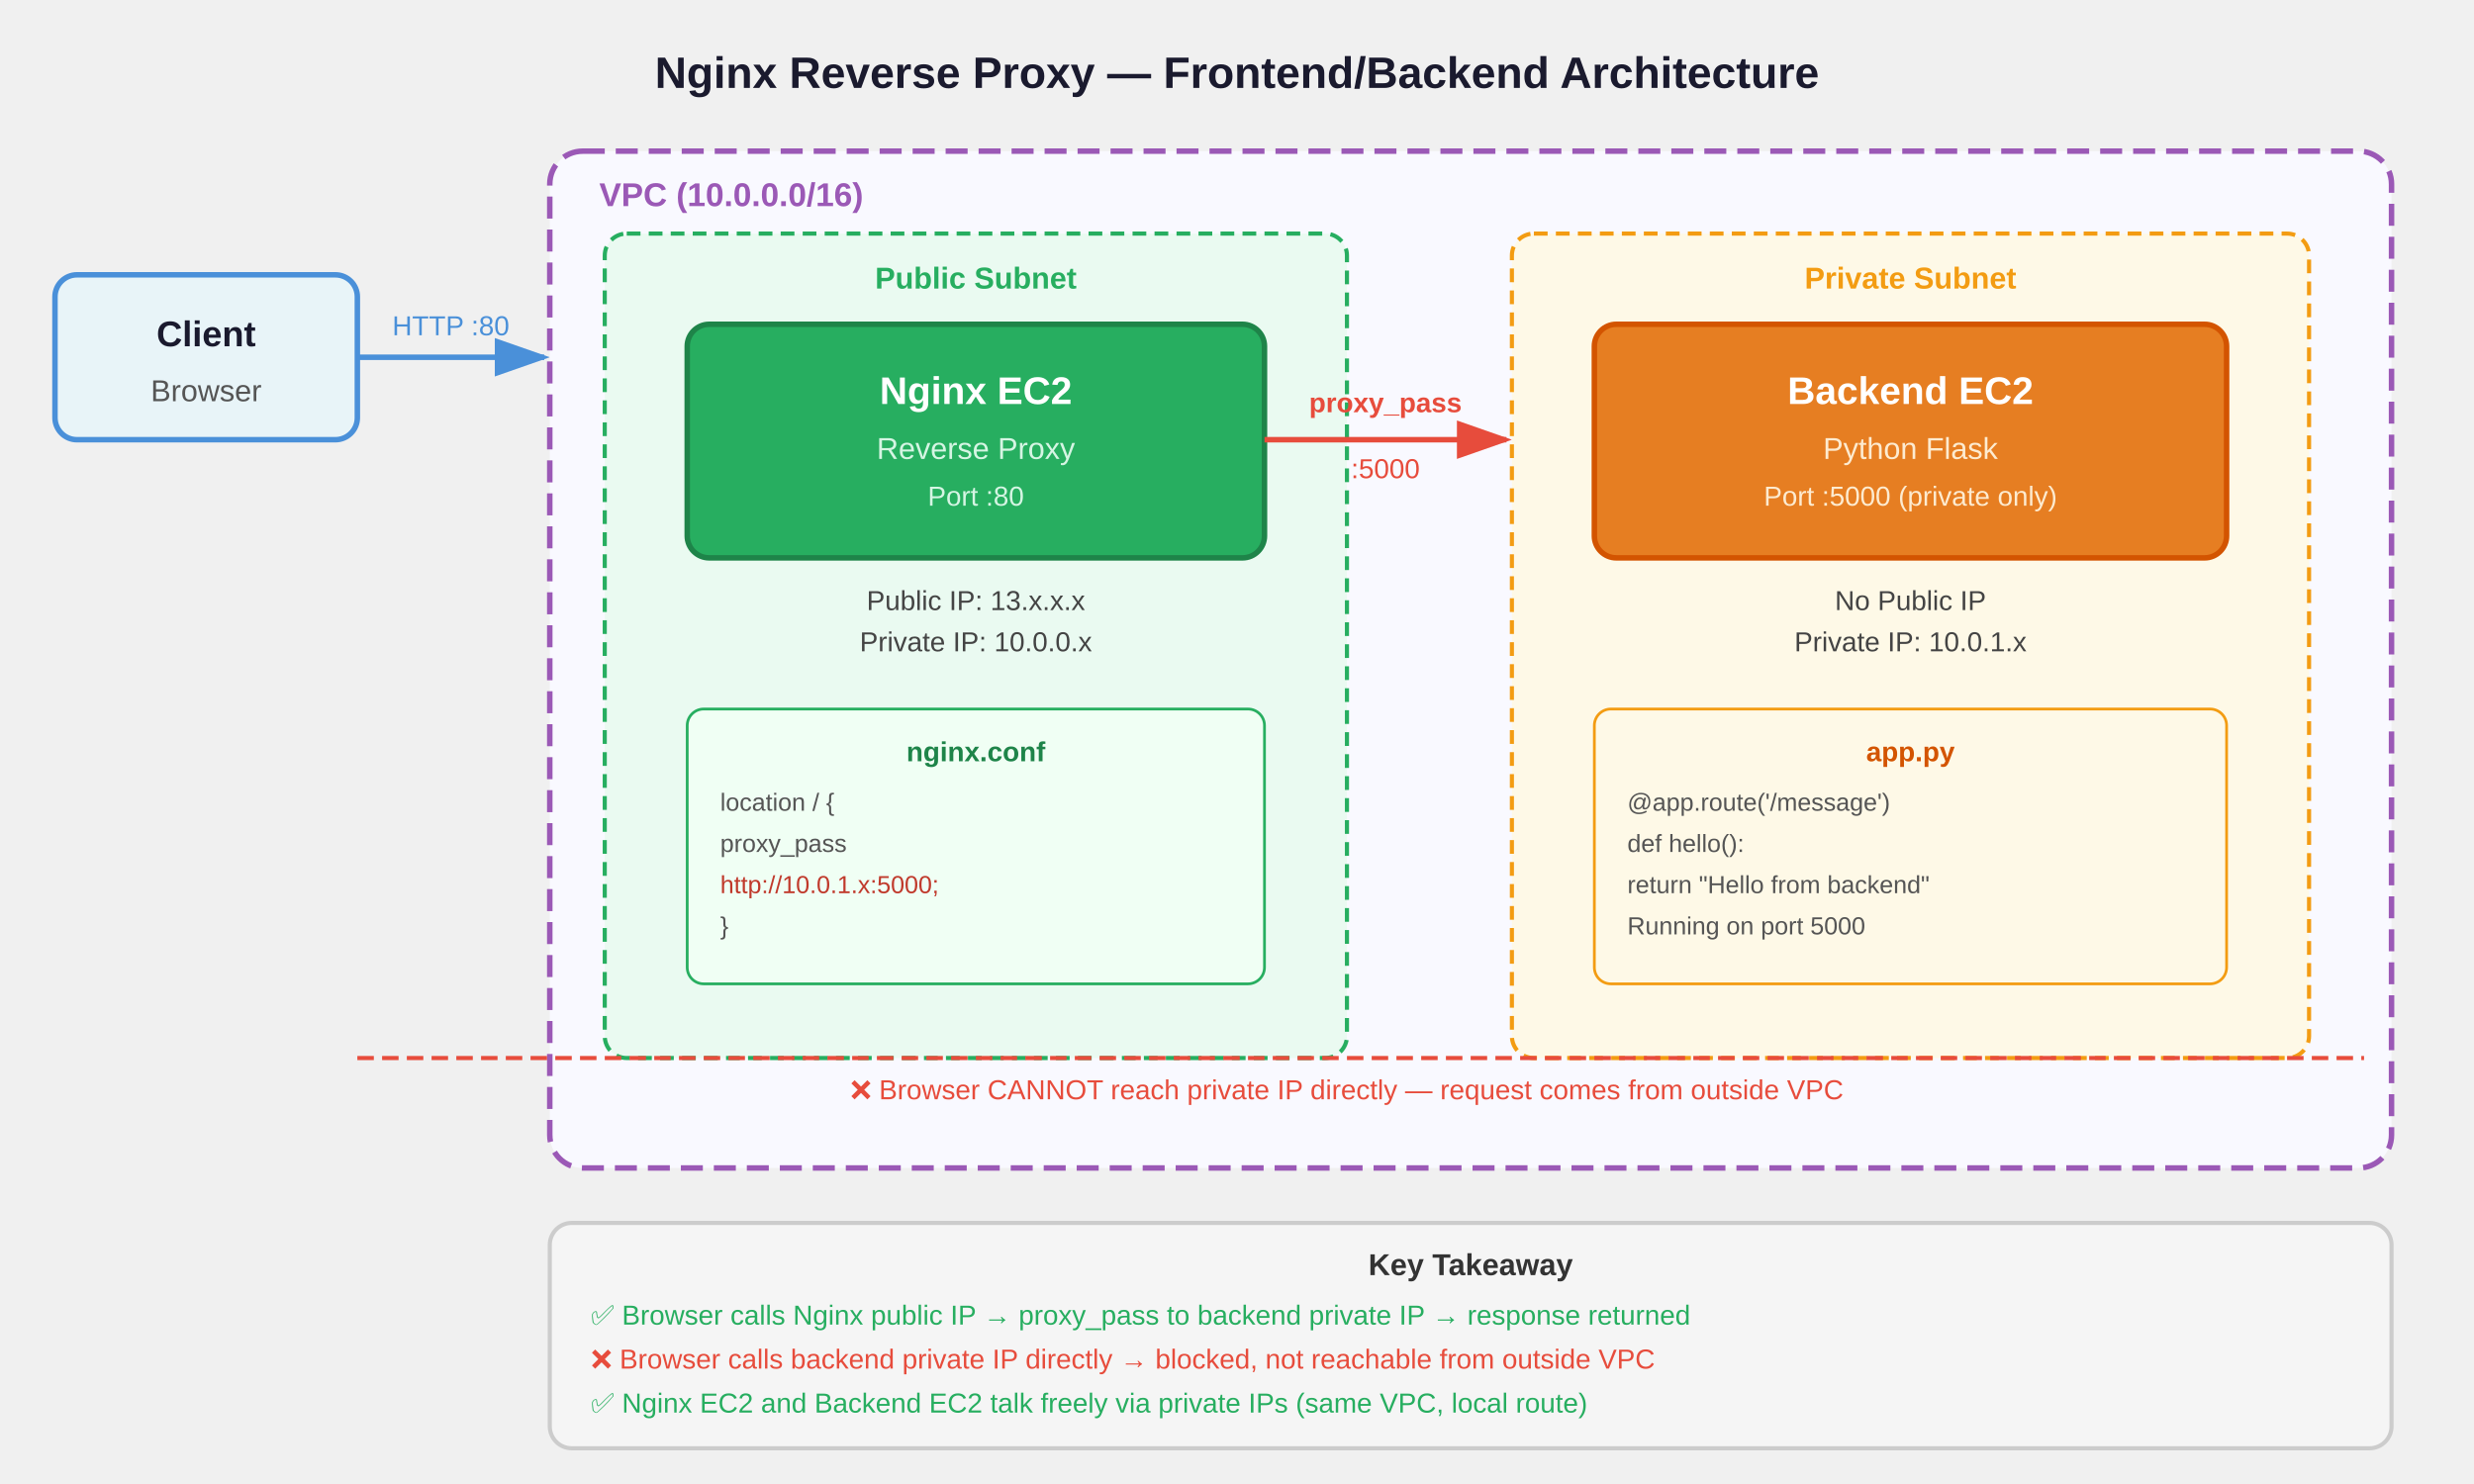
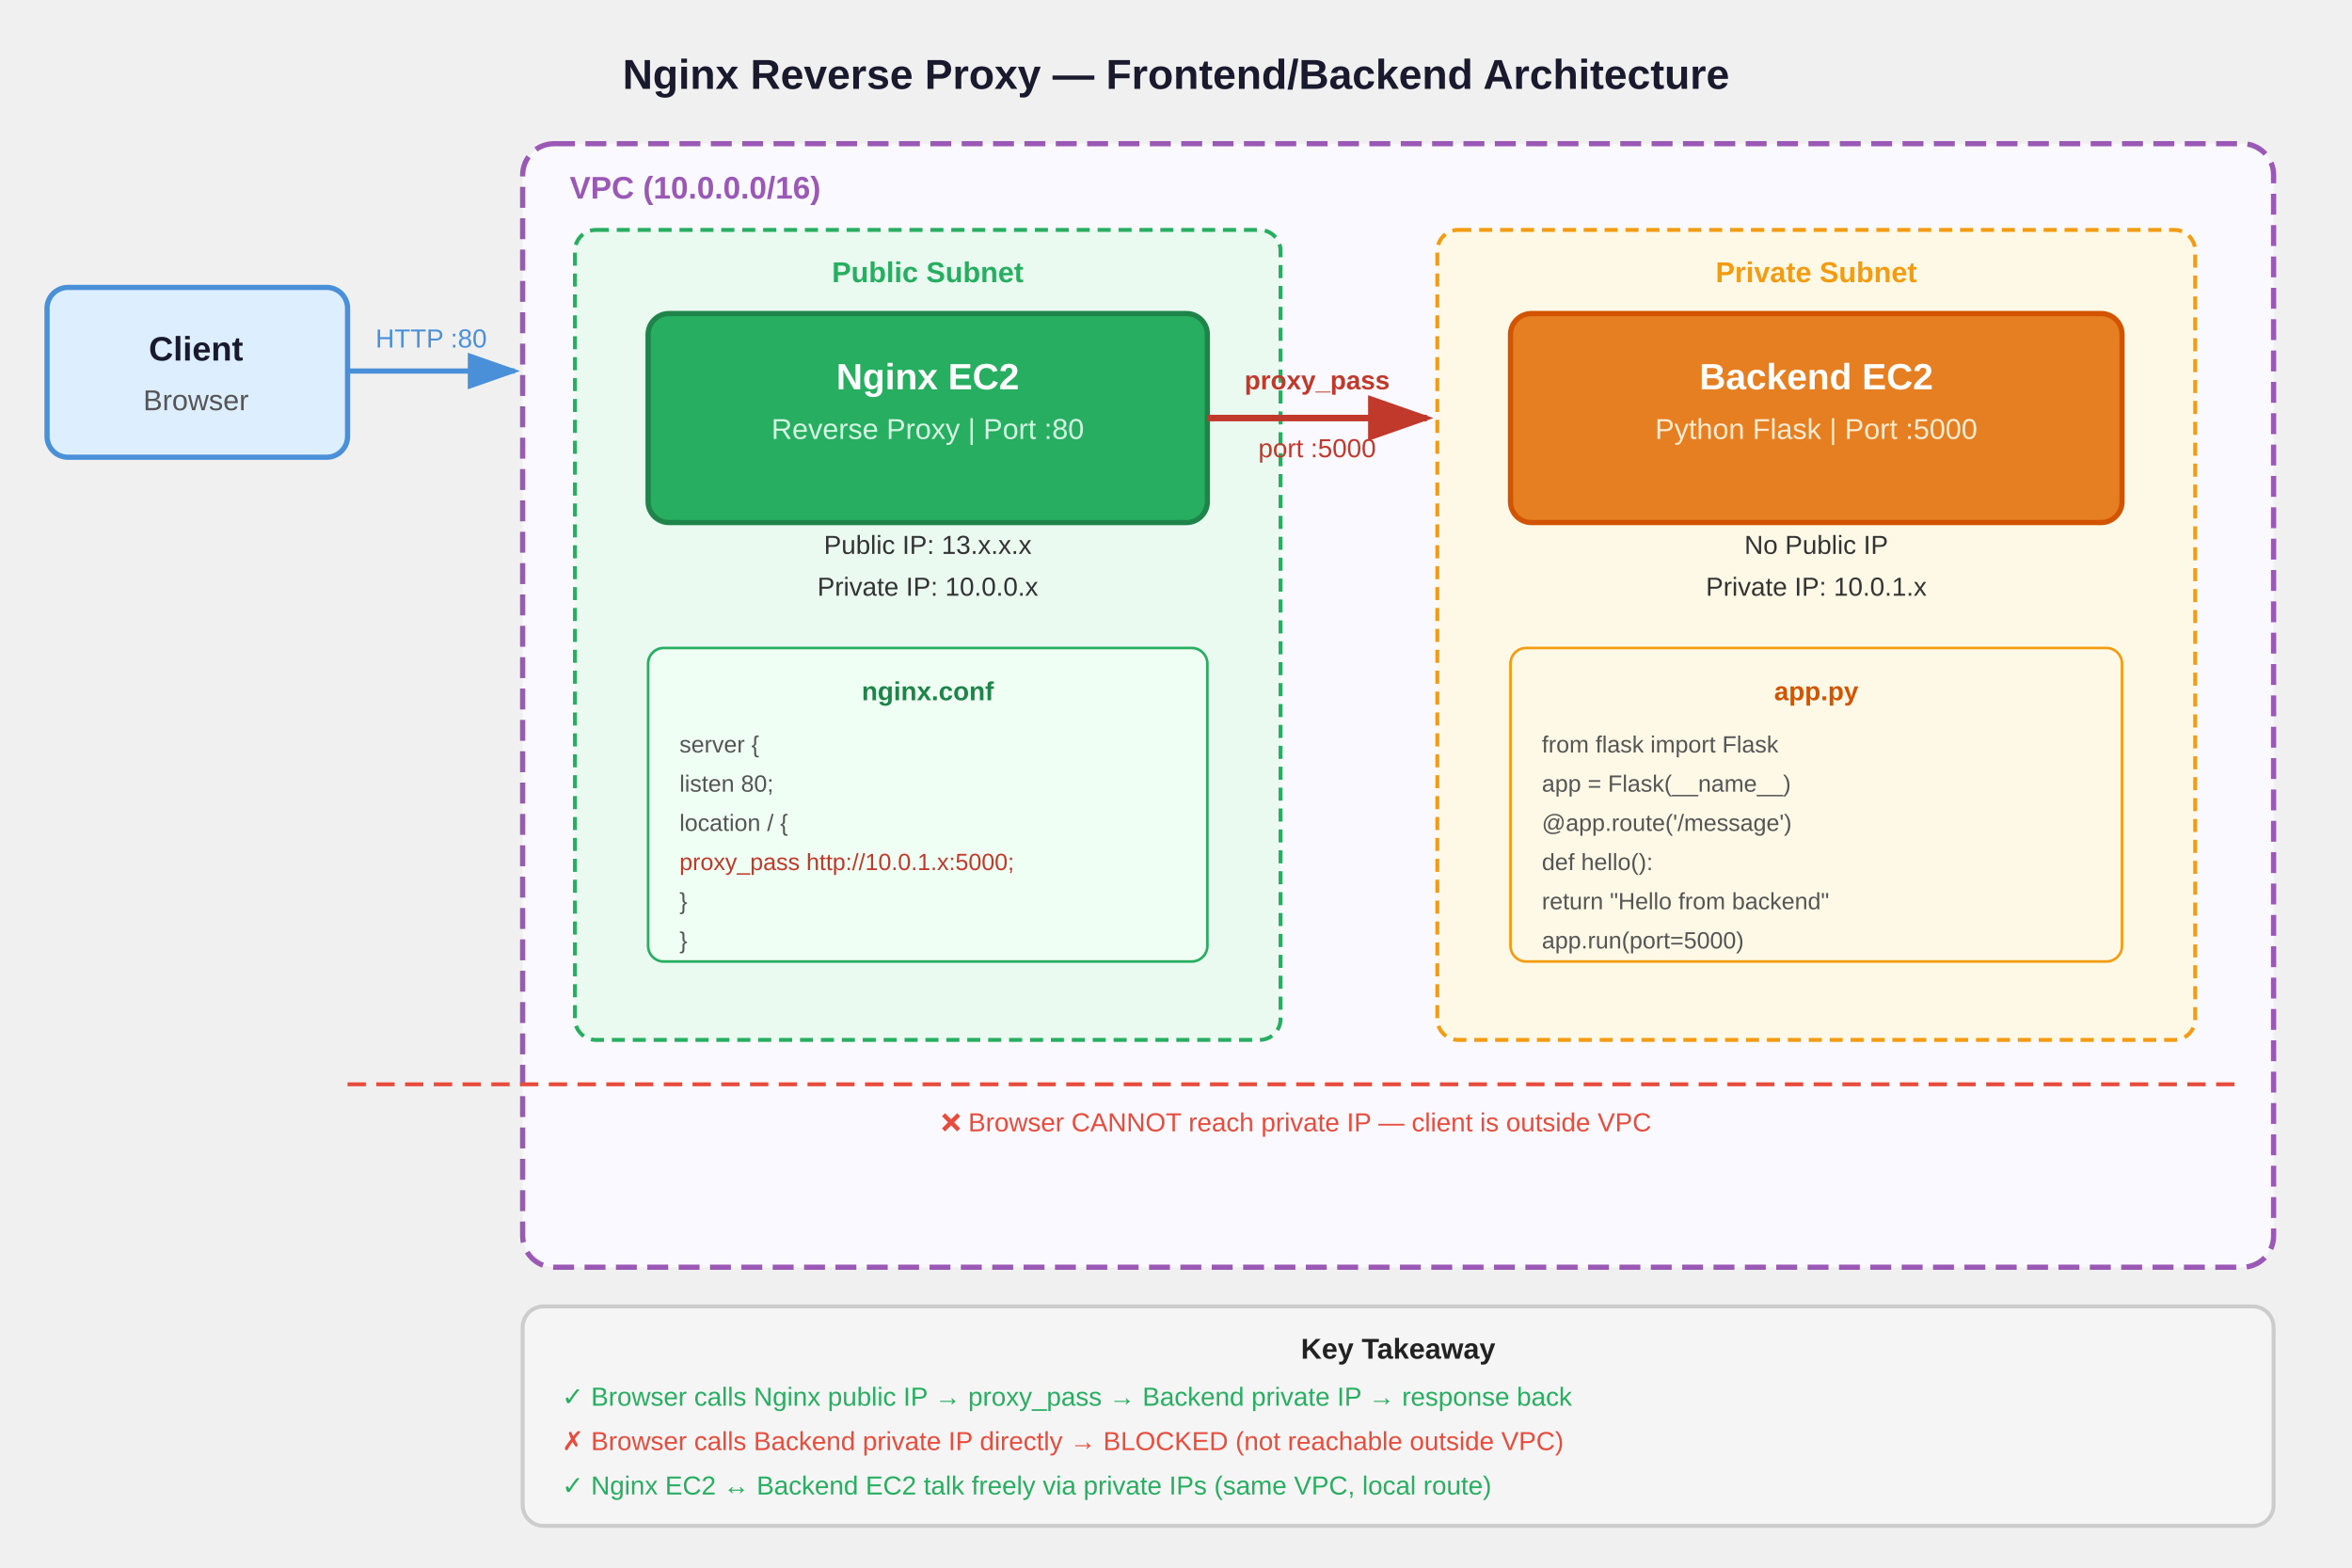
- <svg xmlns="http://www.w3.org/2000/svg" width="900" height="540" style="background:#ffffff;font-family:Arial,sans-serif">
-   <text x="450" y="32" text-anchor="middle" font-size="16" font-weight="bold" fill="#1a1a2e">Nginx Reverse Proxy — Frontend/Backend Architecture</text>
+ <svg xmlns="http://www.w3.org/2000/svg" width="900" height="600" style="background:#ffffff;font-family:Arial,sans-serif">
  <defs>
-     <marker id="arrow-blue" markerWidth="10" markerHeight="7" refX="9" refY="3.5" orient="auto">
-       <polygon points="0 0, 10 3.5, 0 7" fill="#4a90d9" />
+     <marker id="ab" markerWidth="10" markerHeight="7" refX="9" refY="3.5" orient="auto">
+       <polygon points="0 0,10 3.5,0 7" fill="#4a90d9" />
    </marker>
-     <marker id="arrow-red" markerWidth="10" markerHeight="7" refX="9" refY="3.5" orient="auto">
-       <polygon points="0 0, 10 3.5, 0 7" fill="#e74c3c" />
+     <marker id="ar" markerWidth="10" markerHeight="7" refX="9" refY="3.5" orient="auto">
+       <polygon points="0 0,10 3.5,0 7" fill="#c0392b" />
    </marker>
  </defs>
-   <rect x="20" y="100" width="110" height="60" rx="8" fill="#e8f4f8" stroke="#4a90d9" stroke-width="2" />
-   <text x="75" y="126" text-anchor="middle" font-size="13" font-weight="bold" fill="#1a1a2e">Client</text>
-   <text x="75" y="146" text-anchor="middle" font-size="11" fill="#555">Browser</text>
-   <line x1="130" y1="130" x2="198" y2="130" stroke="#4a90d9" stroke-width="2" marker-end="url(#arrow-blue)" />
-   <text x="164" y="122" text-anchor="middle" font-size="10" fill="#4a90d9">HTTP :80</text>
-   <rect x="200" y="55" width="670" height="370" rx="12" fill="#f9f9ff" stroke="#9b59b6" stroke-width="2" stroke-dasharray="8,4" />
-   <text x="218" y="75" font-size="12" fill="#9b59b6" font-weight="bold">VPC (10.0.0.0/16)</text>
-   <rect x="220" y="85" width="270" height="300" rx="8" fill="#eafaf1" stroke="#27ae60" stroke-width="1.5" stroke-dasharray="5,3" />
-   <text x="355" y="105" text-anchor="middle" font-size="11" font-weight="bold" fill="#27ae60">Public Subnet</text>
-   <rect x="250" y="118" width="210" height="85" rx="8" fill="#27ae60" stroke="#1e8449" stroke-width="2" />
-   <text x="355" y="147" text-anchor="middle" font-size="14" font-weight="bold" fill="#ffffff">Nginx EC2</text>
-   <text x="355" y="167" text-anchor="middle" font-size="11" fill="#d5f5e3">Reverse Proxy</text>
-   <text x="355" y="184" text-anchor="middle" font-size="10" fill="#d5f5e3">Port :80</text>
-   <text x="355" y="222" text-anchor="middle" font-size="10" fill="#444">Public IP: 13.x.x.x</text>
-   <text x="355" y="237" text-anchor="middle" font-size="10" fill="#444">Private IP: 10.0.0.x</text>
-   <rect x="250" y="258" width="210" height="100" rx="6" fill="#f0fff4" stroke="#27ae60" stroke-width="1" />
-   <text x="355" y="277" text-anchor="middle" font-size="10" font-weight="bold" fill="#1e8449">nginx.conf</text>
-   <text x="262" y="295" font-size="9" fill="#555">location / {</text>
-   <text x="262" y="310" font-size="9" fill="#555">  proxy_pass</text>
-   <text x="262" y="325" font-size="9" fill="#c0392b">  http://10.0.1.x:5000;</text>
-   <text x="262" y="340" font-size="9" fill="#555">}</text>
-   <line x1="460" y1="160" x2="548" y2="160" stroke="#e74c3c" stroke-width="2" marker-end="url(#arrow-red)" />
-   <text x="504" y="150" text-anchor="middle" font-size="10" font-weight="bold" fill="#e74c3c">proxy_pass</text>
-   <text x="504" y="174" text-anchor="middle" font-size="10" fill="#e74c3c">:5000</text>
-   <rect x="550" y="85" width="290" height="300" rx="8" fill="#fef9e7" stroke="#f39c12" stroke-width="1.5" stroke-dasharray="5,3" />
-   <text x="695" y="105" text-anchor="middle" font-size="11" font-weight="bold" fill="#f39c12">Private Subnet</text>
-   <rect x="580" y="118" width="230" height="85" rx="8" fill="#e67e22" stroke="#d35400" stroke-width="2" />
-   <text x="695" y="147" text-anchor="middle" font-size="14" font-weight="bold" fill="#ffffff">Backend EC2</text>
-   <text x="695" y="167" text-anchor="middle" font-size="11" fill="#fdebd0">Python Flask</text>
-   <text x="695" y="184" text-anchor="middle" font-size="10" fill="#fdebd0">Port :5000 (private only)</text>
-   <text x="695" y="222" text-anchor="middle" font-size="10" fill="#444">No Public IP</text>
-   <text x="695" y="237" text-anchor="middle" font-size="10" fill="#444">Private IP: 10.0.1.x</text>
-   <rect x="580" y="258" width="230" height="100" rx="6" fill="#fef9e7" stroke="#f39c12" stroke-width="1" />
-   <text x="695" y="277" text-anchor="middle" font-size="10" font-weight="bold" fill="#d35400">app.py</text>
-   <text x="592" y="295" font-size="9" fill="#555">@app.route('/message')</text>
-   <text x="592" y="310" font-size="9" fill="#555">def hello():</text>
-   <text x="592" y="325" font-size="9" fill="#555">  return "Hello from backend"</text>
-   <text x="592" y="340" font-size="9" fill="#555">Running on port 5000</text>
-   <line x1="130" y1="385" x2="860" y2="385" stroke="#e74c3c" stroke-width="1.5" stroke-dasharray="6,3" />
-   <text x="490" y="400" text-anchor="middle" font-size="10" fill="#e74c3c">❌  Browser CANNOT reach private IP directly — request comes from outside VPC</text>
-   <rect x="200" y="445" width="670" height="82" rx="8" fill="#f5f5f5" stroke="#cccccc" stroke-width="1.5" />
-   <text x="535" y="464" text-anchor="middle" font-size="11" font-weight="bold" fill="#333">Key Takeaway</text>
-   <text x="215" y="482" font-size="10" fill="#27ae60">✅  Browser calls Nginx public IP → proxy_pass to backend private IP → response returned</text>
-   <text x="215" y="498" font-size="10" fill="#e74c3c">❌  Browser calls backend private IP directly → blocked, not reachable from outside VPC</text>
-   <text x="215" y="514" font-size="10" fill="#27ae60">✅  Nginx EC2 and Backend EC2 talk freely via private IPs (same VPC, local route)</text>
+   <text x="450" y="34" text-anchor="middle" font-size="16" font-weight="bold" fill="#1a1a2e">Nginx Reverse Proxy — Frontend/Backend Architecture</text>
+   <rect x="18" y="110" width="115" height="65" rx="8" fill="#ddeeff" stroke="#4a90d9" stroke-width="2" />
+   <text x="75" y="138" text-anchor="middle" font-size="13" font-weight="bold" fill="#1a1a2e">Client</text>
+   <text x="75" y="157" text-anchor="middle" font-size="11" fill="#555">Browser</text>
+   <line x1="133" y1="142" x2="197" y2="142" stroke="#4a90d9" stroke-width="2" marker-end="url(#ab)" />
+   <text x="165" y="133" text-anchor="middle" font-size="10" fill="#4a90d9">HTTP :80</text>
+   <rect x="200" y="55" width="670" height="430" rx="12" fill="#f9f9ff" stroke="#9b59b6" stroke-width="2" stroke-dasharray="8,4" />
+   <text x="218" y="76" font-size="12" fill="#9b59b6" font-weight="bold">VPC (10.0.0.0/16)</text>
+   <rect x="220" y="88" width="270" height="310" rx="8" fill="#eafaf1" stroke="#27ae60" stroke-width="1.5" stroke-dasharray="5,3" />
+   <text x="355" y="108" text-anchor="middle" font-size="11" font-weight="bold" fill="#27ae60">Public Subnet</text>
+   <rect x="248" y="120" width="214" height="80" rx="8" fill="#27ae60" stroke="#1e8449" stroke-width="2" />
+   <text x="355" y="149" text-anchor="middle" font-size="14" font-weight="bold" fill="#fff">Nginx EC2</text>
+   <text x="355" y="168" text-anchor="middle" font-size="11" fill="#d5f5e3">Reverse Proxy  |  Port :80</text>
+   <text x="355" y="212" text-anchor="middle" font-size="10" fill="#333">Public IP: 13.x.x.x</text>
+   <text x="355" y="228" text-anchor="middle" font-size="10" fill="#333">Private IP: 10.0.0.x</text>
+   <rect x="248" y="248" width="214" height="120" rx="6" fill="#f0fff4" stroke="#27ae60" stroke-width="1" />
+   <text x="355" y="268" text-anchor="middle" font-size="10" font-weight="bold" fill="#1e8449">nginx.conf</text>
+   <text x="260" y="288" font-size="9" fill="#555">server {</text>
+   <text x="260" y="303" font-size="9" fill="#555">  listen 80;</text>
+   <text x="260" y="318" font-size="9" fill="#555">  location / {</text>
+   <text x="260" y="333" font-size="9" fill="#c0392b">    proxy_pass http://10.0.1.x:5000;</text>
+   <text x="260" y="348" font-size="9" fill="#555">  }</text>
+   <text x="260" y="363" font-size="9" fill="#555">}</text>
+   <line x1="462" y1="160" x2="546" y2="160" stroke="#c0392b" stroke-width="2.5" marker-end="url(#ar)" />
+   <text x="504" y="149" text-anchor="middle" font-size="10" font-weight="bold" fill="#c0392b">proxy_pass</text>
+   <text x="504" y="175" text-anchor="middle" font-size="10" fill="#c0392b">port :5000</text>
+   <rect x="550" y="88" width="290" height="310" rx="8" fill="#fef9e7" stroke="#f39c12" stroke-width="1.5" stroke-dasharray="5,3" />
+   <text x="695" y="108" text-anchor="middle" font-size="11" font-weight="bold" fill="#f39c12">Private Subnet</text>
+   <rect x="578" y="120" width="234" height="80" rx="8" fill="#e67e22" stroke="#d35400" stroke-width="2" />
+   <text x="695" y="149" text-anchor="middle" font-size="14" font-weight="bold" fill="#fff">Backend EC2</text>
+   <text x="695" y="168" text-anchor="middle" font-size="11" fill="#fdebd0">Python Flask  |  Port :5000</text>
+   <text x="695" y="212" text-anchor="middle" font-size="10" fill="#333">No Public IP</text>
+   <text x="695" y="228" text-anchor="middle" font-size="10" fill="#333">Private IP: 10.0.1.x</text>
+   <rect x="578" y="248" width="234" height="120" rx="6" fill="#fef9e7" stroke="#f39c12" stroke-width="1" />
+   <text x="695" y="268" text-anchor="middle" font-size="10" font-weight="bold" fill="#d35400">app.py</text>
+   <text x="590" y="288" font-size="9" fill="#555">from flask import Flask</text>
+   <text x="590" y="303" font-size="9" fill="#555">app = Flask(__name__)</text>
+   <text x="590" y="318" font-size="9" fill="#555">@app.route('/message')</text>
+   <text x="590" y="333" font-size="9" fill="#555">def hello():</text>
+   <text x="590" y="348" font-size="9" fill="#555">  return "Hello from backend"</text>
+   <text x="590" y="363" font-size="9" fill="#555">app.run(port=5000)</text>
+   <line x1="133" y1="415" x2="858" y2="415" stroke="#e74c3c" stroke-width="1.5" stroke-dasharray="7,4" />
+   <text x="496" y="433" text-anchor="middle" font-size="10" fill="#e74c3c">❌  Browser CANNOT reach private IP — client is outside VPC</text>
+   <rect x="200" y="500" width="670" height="84" rx="8" fill="#f5f5f5" stroke="#ccc" stroke-width="1.5" />
+   <text x="535" y="520" text-anchor="middle" font-size="11" font-weight="bold" fill="#222">Key Takeaway</text>
+   <text x="215" y="538" font-size="10" fill="#27ae60">✓  Browser calls Nginx public IP → proxy_pass → Backend private IP → response back</text>
+   <text x="215" y="555" font-size="10" fill="#e74c3c">✗  Browser calls Backend private IP directly → BLOCKED (not reachable outside VPC)</text>
+   <text x="215" y="572" font-size="10" fill="#27ae60">✓  Nginx EC2 ↔ Backend EC2 talk freely via private IPs (same VPC, local route)</text>
</svg>
